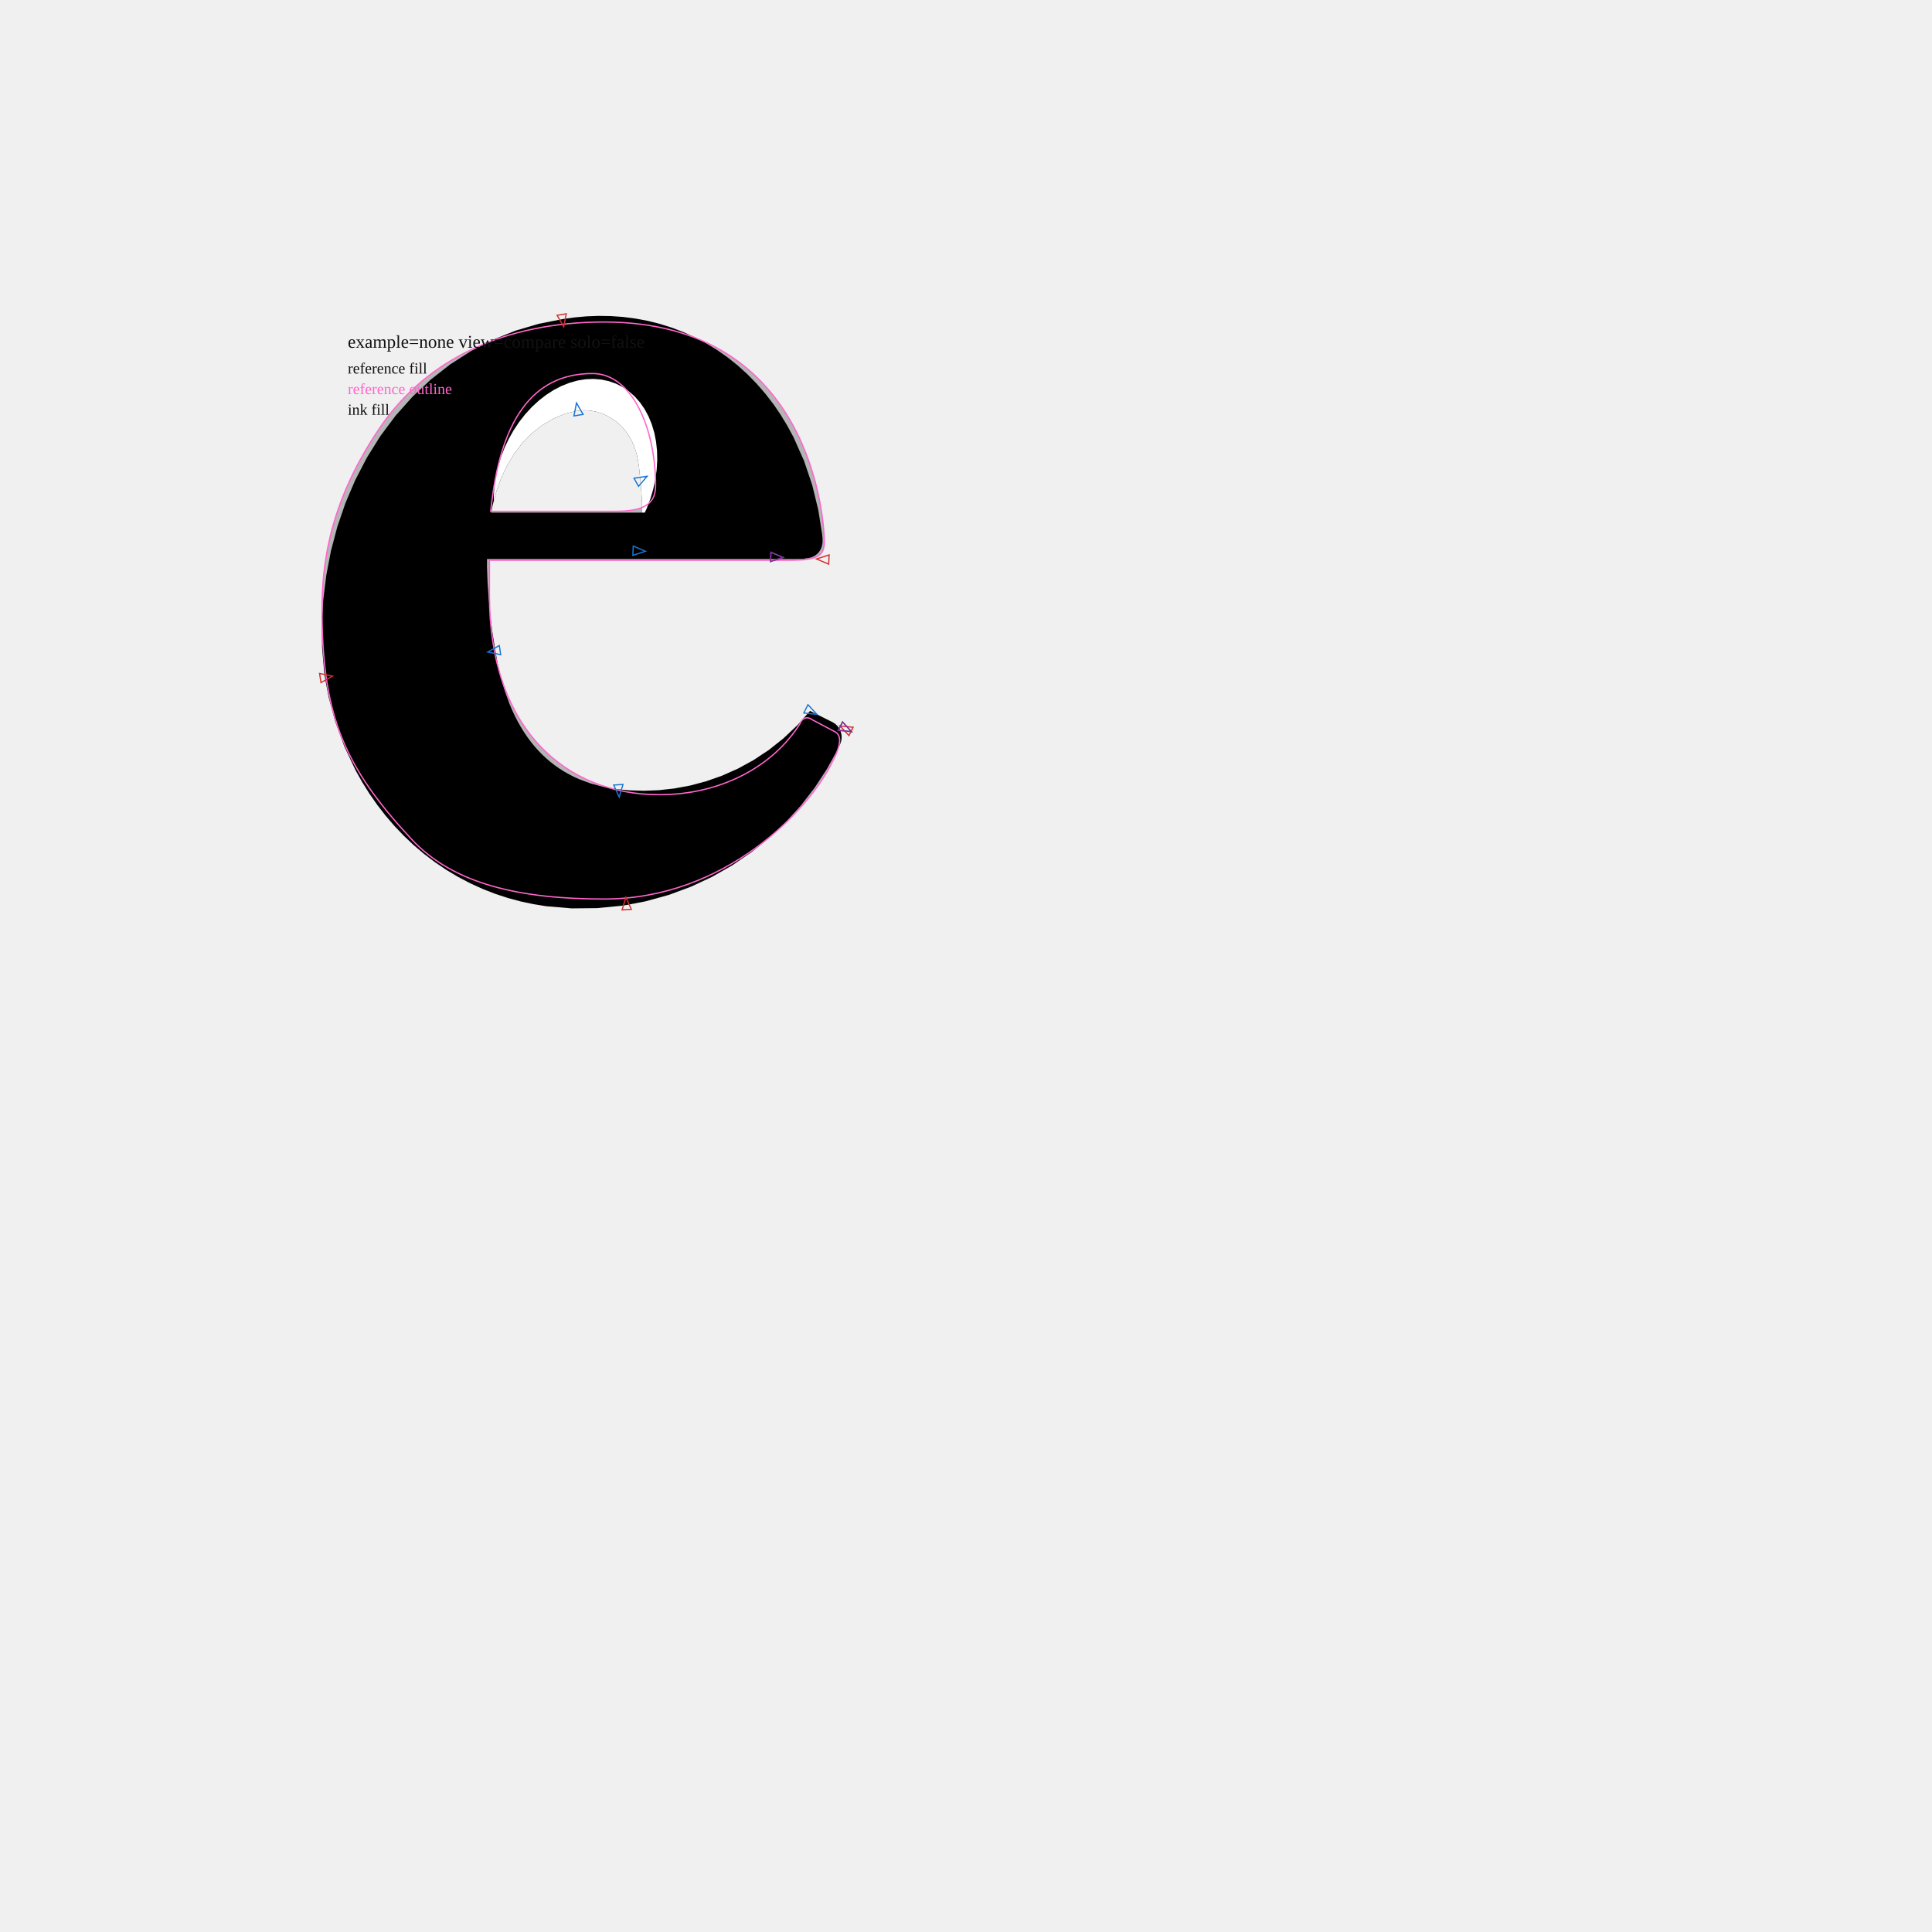
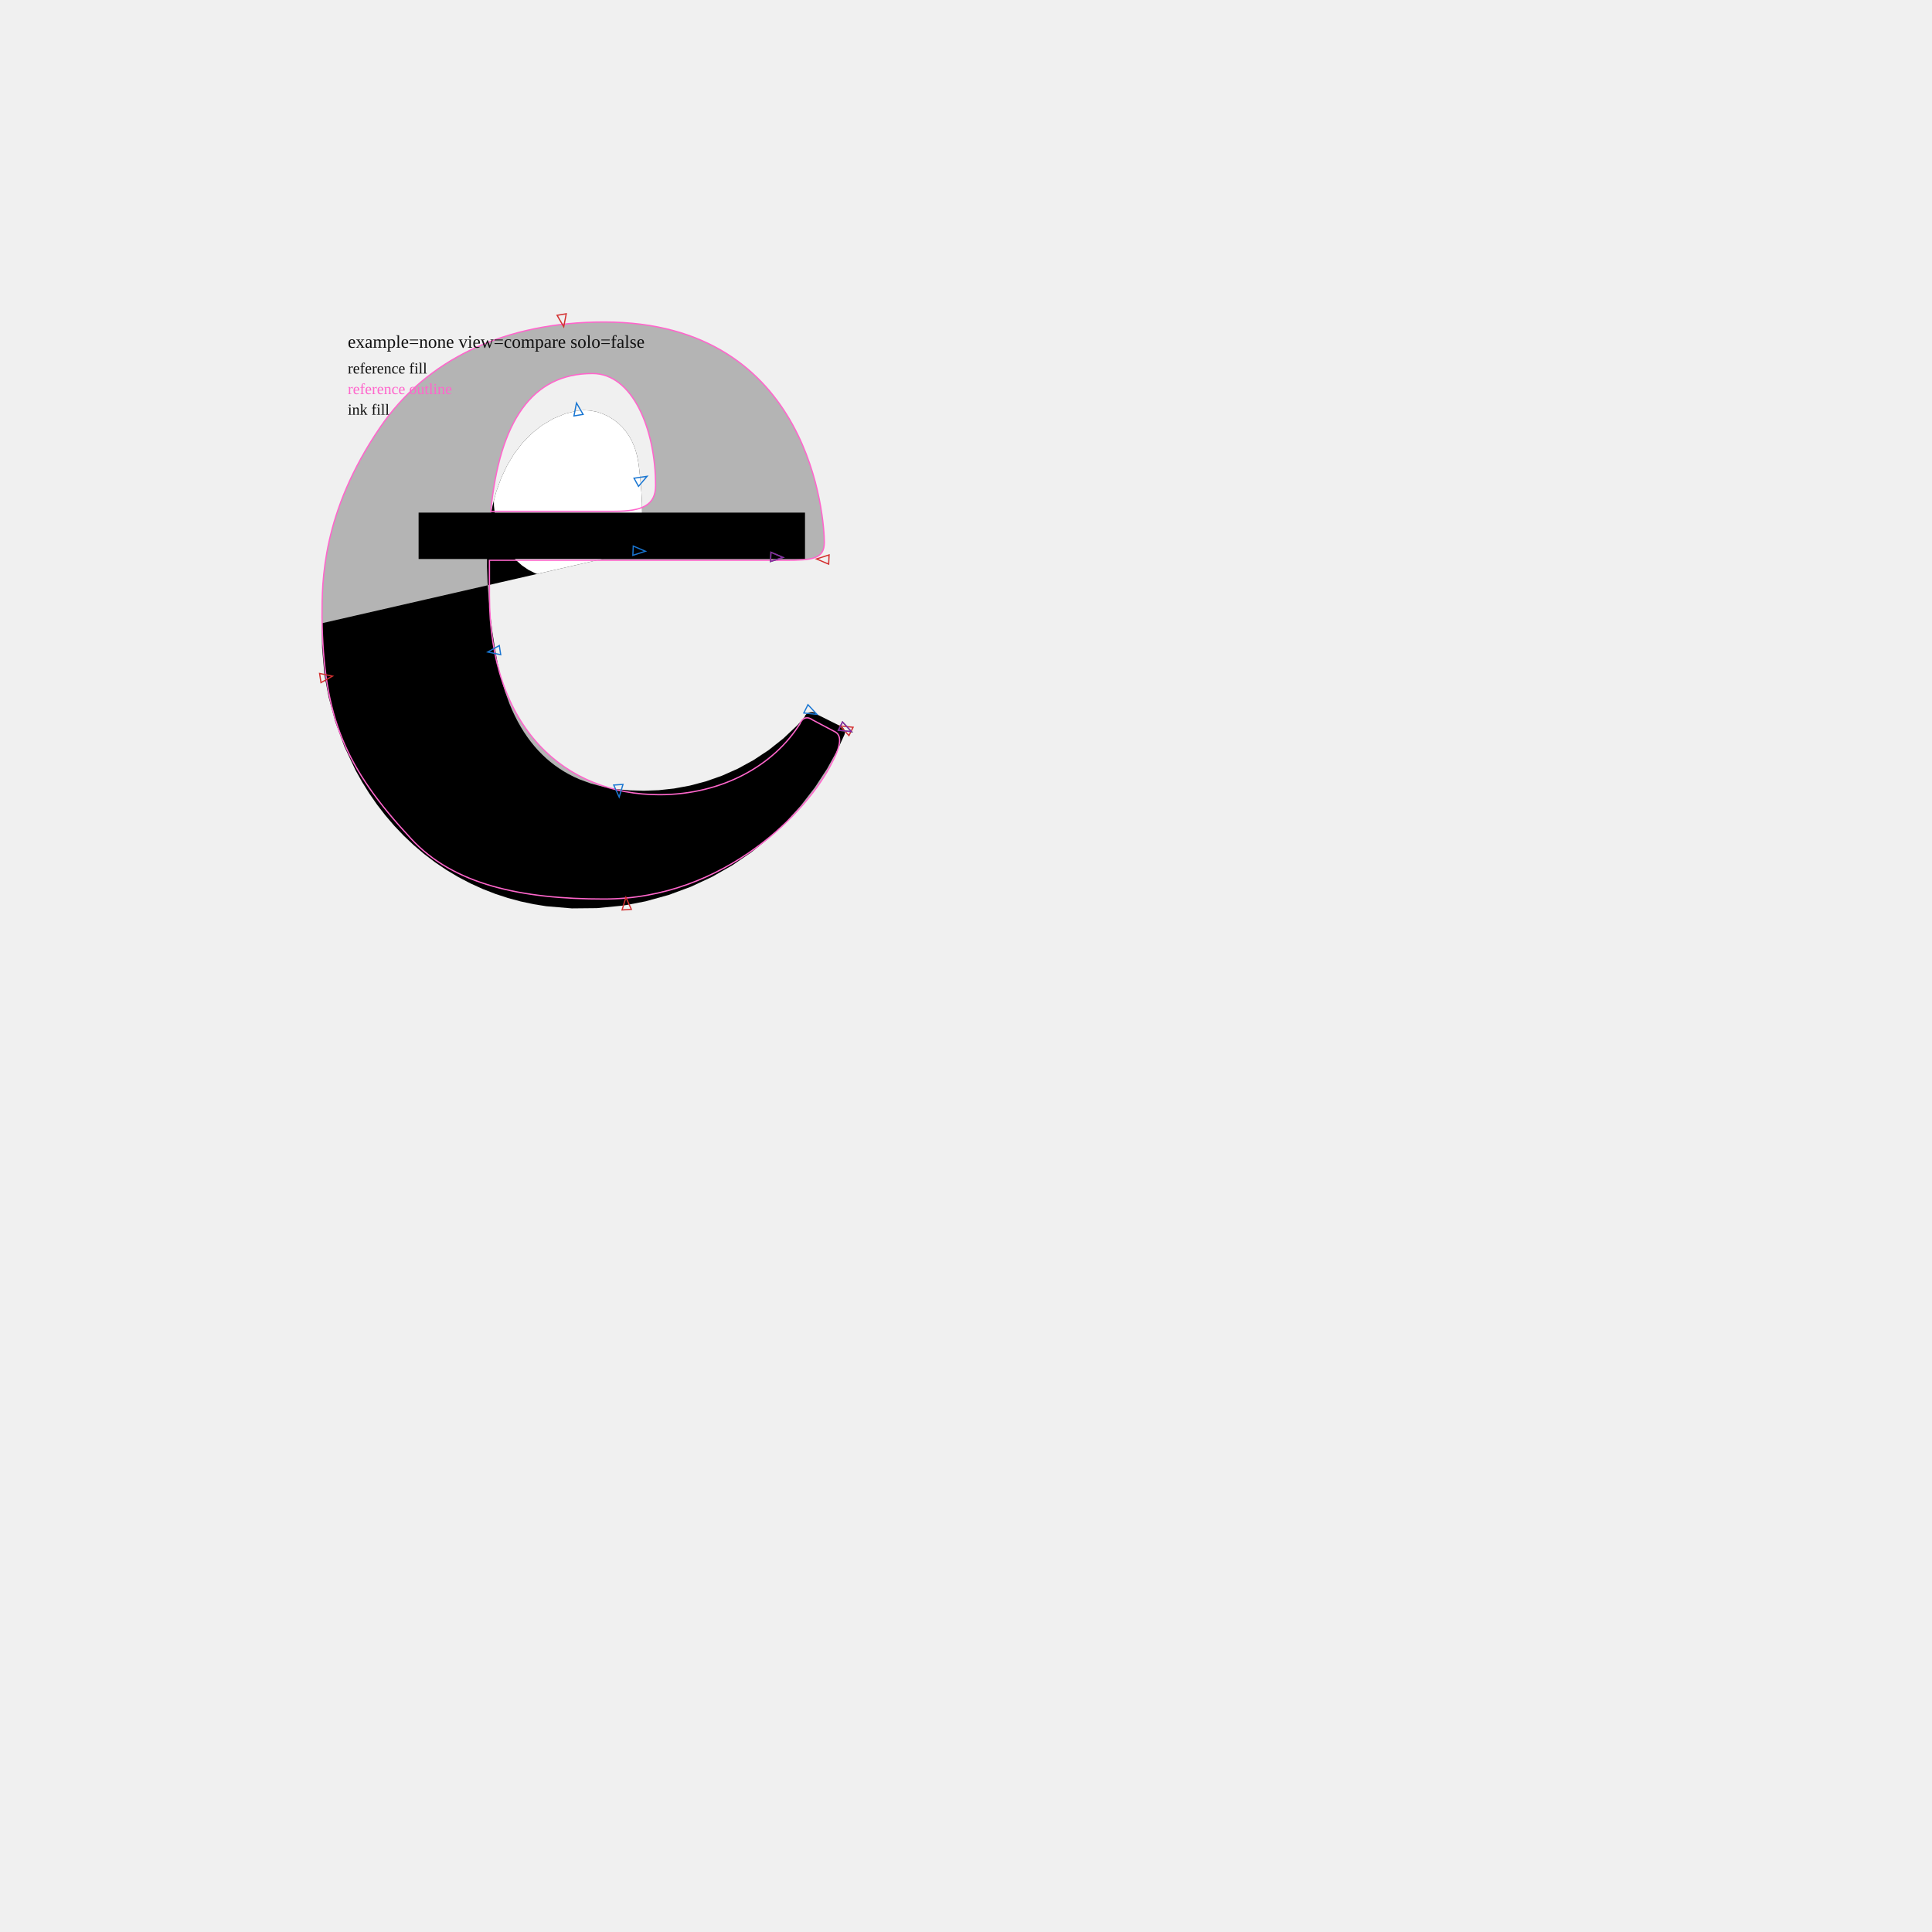
<svg xmlns="http://www.w3.org/2000/svg" width="1600" height="1600" viewBox="-250 -250 1500 1500">
  <g id="reference-fill" opacity="0.25" transform="matrix(1 0 -0 1 0 0)">
    <g transform="matrix(1,0,0,1,-30,14)">
      <path d="M160,171L389,171C411,171 420,170 420,157C420,141 411,-14 249,-14C172,-14 111,15 75,68C30,134 30,187 30,215C31,293 48,332 99,387C132,423 185,434 249,434C343,434 408,365 426,328C435,311 432,306 428,304L411,295C407,292 403,293 401,298C381,330 341,353 292,353C219,353 160,302 160,198L160,171ZM257,133L161,133C168,63 193,26 240,26C271,26 289,69 289,113C289,128 279,133 257,133Z" style="fill-rule:nonzero;" />
    </g>
  </g>
  <g id="stroke-ink">
-     <path id="ink-shape" d="M -0.099 233.897 L 0.069 252.845 L 1.708 272.024 L 2.228 275.877 L 5.153 291.284 L 10.344 310.493 L 17.301 329.495 L 26.077 348.086 L 31.159 357.154 L 36.704 366.026 L 42.712 374.668 L 49.177 383.04 L 56.088 391.105 L 63.432 398.822 L 71.189 406.153 L 79.334 413.061 L 87.838 419.509 L 96.669 425.468 L 105.787 430.911 L 115.15 435.815 L 124.718 440.168 L 134.446 443.962 L 144.291 447.193 L 154.214 449.868 L 164.175 451.997 L 174.141 453.593 L 193.964 455.27 L 213.489 455.076 L 232.584 453.209 L 236.344 452.653 L 251.164 449.796 L 269.14 444.841 L 286.428 438.449 L 302.956 430.721 L 318.657 421.754 L 333.467 411.636 L 347.323 400.456 L 360.166 388.303 L 371.943 375.268 L 382.603 361.446 L 392.105 346.937 L 400.418 331.841 L 402.362 327.578 L 403.164 325.202 L 403.474 322.759 L 403.316 320.321 L 402.716 317.959 L 401.699 315.745 L 400.29 313.749 L 398.514 312.043 L 396.397 310.699 L 378.9 301.95 L 368.927 313.184 L 358.186 323.332 L 346.818 332.341 L 334.966 340.179 L 322.776 346.837 L 310.389 352.328 L 297.94 356.684 L 285.557 359.954 L 273.356 362.201 L 261.443 363.5 L 249.909 363.935 L 238.828 363.604 L 230.323 362.855 L 228.249 362.602 L 218.201 360.852 L 208.74 358.326 L 199.913 355.079 L 195.744 353.203 L 191.738 351.166 L 187.891 348.973 L 184.199 346.628 L 180.655 344.132 L 177.254 341.485 L 173.986 338.686 L 170.844 335.731 L 167.823 332.615 L 164.916 329.333 L 162.119 325.879 L 159.431 322.248 L 156.85 318.435 L 154.377 314.437 L 152.016 310.252 L 149.767 305.88 L 147.637 301.324 L 145.627 296.585 L 141.985 286.584 L 138.869 275.929 L 136.298 264.684 L 134.64 255.309 L 134.22 252.927 L 132.305 240.746 L 130.713 228.149 L 129.458 215.17 L 128.542 202.213 L 128.095 189.797 L 128.194 177.592 L 128.902 165.636 L 130.282 153.976 L 132.395 142.663 L 135.295 131.763 L 139.028 121.355 L 143.632 111.525 L 149.126 102.375 L 155.512 94.018 L 162.764 86.581 L 170.823 80.201 L 179.585 75.019 L 188.901 71.171 L 198.573 68.775 L 203.502 68.469 L 208.397 68.795 L 213.176 69.718 L 217.767 71.197 L 222.103 73.182 L 226.13 75.617 L 229.803 78.439 L 233.088 81.583 L 235.968 84.982 L 238.436 88.571 L 240.501 92.287 L 242.185 96.075 L 243.521 99.887 L 244.554 103.686 L 245.334 107.446 L 245.919 111.154 L 246.366 114.806 L 246.734 118.412 L 247.08 121.986 L 247.151 122.699 L 247.429 125.564 L 247.749 129.204 L 248.033 132.936 L 248.437 140.766 L 248.505 149.17 L 248.074 158.17 L 246.987 167.719 L 245.096 177.725 L 374.129 183.537 L 377.381 183.377 L 380.318 182.624 L 382.893 181.328 L 385.058 179.539 L 386.763 177.309 L 387.961 174.687 L 388.603 171.723 L 388.641 168.468 L 388.358 165.052 L 385.289 145.808 L 380.626 126.659 L 374.255 107.794 L 366.075 89.453 L 361.284 80.566 L 356.02 71.92 L 351.469 65.207 L 350.285 63.56 L 344.086 55.528 L 337.436 47.869 L 330.353 40.625 L 322.863 33.837 L 314.997 27.541 L 306.789 21.768 L 298.28 16.543 L 289.51 11.885 L 280.523 7.805 L 271.36 4.309 L 262.062 1.395 L 252.666 -0.941 L 243.208 -2.71 L 233.719 -3.925 L 224.228 -4.599 L 214.759 -4.751 L 205.334 -4.397 L 195.97 -3.553 L 186.685 -2.237 L 168.293 1.381 L 150.26 6.719 L 132.702 13.768 L 115.756 22.507 L 99.574 32.884 L 84.307 44.814 L 70.098 58.174 L 57.068 72.816 L 45.309 88.566 L 34.885 105.246 L 25.831 122.674 L 18.16 140.679 L 11.865 159.107 L 6.931 177.81 L 3.334 196.66 L 1.036 215.254 L -0.099 233.897 Z" fill="black" stroke="none" fill-rule="nonzero" />
+     <path id="ink-shape" d="M -0.099 233.897 L 0.069 252.845 L 1.708 272.024 L 2.228 275.877 L 5.153 291.284 L 10.344 310.493 L 17.301 329.495 L 26.077 348.086 L 31.159 357.154 L 36.704 366.026 L 42.712 374.668 L 49.177 383.04 L 56.088 391.105 L 63.432 398.822 L 71.189 406.153 L 79.334 413.061 L 87.838 419.509 L 96.669 425.468 L 105.787 430.911 L 115.15 435.815 L 124.718 440.168 L 134.446 443.962 L 144.291 447.193 L 154.214 449.868 L 164.175 451.997 L 174.141 453.593 L 193.964 455.27 L 213.489 455.076 L 232.584 453.209 L 236.344 452.653 L 251.164 449.796 L 269.14 444.841 L 286.428 438.449 L 302.956 430.721 L 318.657 421.754 L 333.467 411.636 L 347.323 400.456 L 360.166 388.303 L 371.943 375.268 L 382.603 361.446 L 392.105 346.937 L 400.418 331.841 L 405.372 320.976 L 405.787 319.971 L 405.971 318.936 L 405.936 317.904 L 405.694 316.907 L 405.256 315.98 L 404.634 315.154 L 403.841 314.465 L 402.887 313.943 L 384.732 304.866 L 383.624 303.768 L 382.237 303.098 L 380.689 302.835 L 379.094 302.955 L 377.569 303.436 L 376.23 304.257 L 375.192 305.394 L 374.572 306.826 L 368.927 313.184 L 358.186 323.332 L 346.818 332.341 L 334.966 340.179 L 322.776 346.837 L 310.389 352.328 L 297.94 356.684 L 285.557 359.954 L 273.356 362.201 L 261.443 363.5 L 249.909 363.935 L 238.828 363.604 L 230.323 362.855 L 228.249 362.602 L 218.201 360.852 L 208.74 358.326 L 199.913 355.079 L 195.744 353.203 L 191.738 351.166 L 187.891 348.973 L 184.199 346.628 L 180.655 344.132 L 177.254 341.485 L 173.986 338.686 L 170.844 335.731 L 167.823 332.615 L 164.916 329.333 L 162.119 325.879 L 159.431 322.248 L 156.85 318.435 L 154.377 314.437 L 152.016 310.252 L 149.767 305.88 L 147.637 301.324 L 145.627 296.585 L 141.985 286.584 L 138.869 275.929 L 136.298 264.684 L 134.64 255.309 L 134.22 252.927 L 132.305 240.746 L 130.713 228.149 L 129.458 215.17 L 128.542 202.213 L 128.095 189.797 L 128.194 177.592 L 128.902 165.636 L 130.282 153.976 L 132.395 142.663 L 135.295 131.763 L 139.028 121.355 L 143.632 111.525 L 149.126 102.375 L 155.512 94.018 L 162.764 86.581 L 170.823 80.201 L 179.585 75.019 L 188.901 71.171 L 198.573 68.775 L 203.502 68.469 L 208.397 68.795 L 213.176 69.718 L 217.767 71.197 L 222.103 73.182 L 226.13 75.617 L 229.803 78.439 L 233.088 81.583 L 235.968 84.982 L 238.436 88.571 L 240.501 92.287 L 242.185 96.075 L 243.521 99.887 L 244.554 103.686 L 245.334 107.446 L 245.919 111.154 L 246.366 114.806 L 246.734 118.412 L 247.08 121.986 L 247.151 122.699 L 247.429 125.564 L 247.749 129.204 L 248.033 132.936 L 248.437 140.766 L 248.505 149.17 L 248.074 158.17 L 246.987 167.719 L 245.096 177.725 L -0.099 233.897 Z" fill="black" stroke="none" fill-rule="nonzero" />
    <defs>
      <clipPath id="clip-ink">
        <use href="#ink-shape" />
      </clipPath>
    </defs>
    <path id="counter-shape" d="M 141.608 97.972 L 144.942 90.869 L 148.776 84.061 L 153.073 77.613 L 157.792 71.587 L 162.886 66.041 L 168.307 61.029 L 174.002 56.598 L 179.918 52.793 L 185.996 49.648 L 192.178 47.196 L 198.405 45.458 L 204.617 44.452 L 210.754 44.188 L 216.757 44.667 L 222.567 45.887 L 228.13 47.834 L 233.391 50.49 L 238.3 53.829 L 242.81 57.82 L 246.877 62.423 L 250.461 67.596 L 253.529 73.286 L 256.051 79.441 L 258.003 86 L 259.365 92.9 L 260.125 100.076 L 260.276 107.457 L 259.815 114.974 L 258.747 122.552 L 257.084 130.12 L 254.839 137.605 L 252.037 144.934 L 248.702 152.037 L 244.868 158.845 L 240.571 165.294 L 235.853 171.32 L 230.758 176.865 L 225.338 181.877 L 219.642 186.308 L 213.727 190.113 L 207.648 193.258 L 201.466 195.711 L 195.239 197.448 L 189.027 198.454 L 182.89 198.719 L 176.887 198.239 L 171.077 197.019 L 165.514 195.072 L 160.253 192.416 L 155.344 189.077 L 150.834 185.086 L 146.768 180.483 L 143.183 175.311 L 140.115 169.62 L 137.593 163.465 L 135.642 156.906 L 134.279 150.006 L 133.519 142.83 L 133.369 135.449 L 133.829 127.932 L 134.897 120.354 L 136.561 112.786 L 138.805 105.301 L 141.608 97.972 Z" fill="white" stroke="none" clip-path="url(#clip-ink)" />
    <path id="stroke-ink-e-cross" d="M 75 148 L 75 184 L 79.762 184 L 84.524 184 L 89.286 184 L 94.048 184 L 98.809 184 L 103.571 184 L 108.333 184 L 113.095 184 L 117.857 184 L 122.619 184 L 127.381 184 L 132.143 184 L 136.905 184 L 141.667 184 L 146.429 184 L 151.19 184 L 155.952 184 L 160.714 184 L 165.476 184 L 170.238 184 L 175 184 L 179.762 184 L 184.524 184 L 189.286 184 L 194.048 184 L 198.81 184 L 203.571 184 L 208.333 184 L 213.095 184 L 217.857 184 L 222.619 184 L 227.381 184 L 232.143 184 L 236.905 184 L 241.667 184 L 246.429 184 L 251.19 184 L 255.952 184 L 260.714 184 L 265.476 184 L 270.238 184 L 275 184 L 279.762 184 L 284.524 184 L 289.286 184 L 294.048 184 L 298.81 184 L 303.571 184 L 308.333 184 L 313.095 184 L 317.857 184 L 322.619 184 L 327.381 184 L 332.143 184 L 336.905 184 L 341.667 184 L 346.429 184 L 351.19 184 L 355.952 184 L 360.714 184 L 365.476 184 L 370.238 184 L 375 184 L 375 148 L 370.238 148 L 365.476 148 L 360.714 148 L 355.952 148 L 351.19 148 L 346.429 148 L 341.667 148 L 336.905 148 L 332.143 148 L 327.381 148 L 322.619 148 L 317.857 148 L 313.095 148 L 308.333 148 L 303.571 148 L 298.81 148 L 294.048 148 L 289.286 148 L 284.524 148 L 279.762 148 L 275 148 L 270.238 148 L 265.476 148 L 260.714 148 L 255.952 148 L 251.19 148 L 246.429 148 L 241.667 148 L 236.905 148 L 232.143 148 L 227.381 148 L 222.619 148 L 217.857 148 L 213.095 148 L 208.333 148 L 203.571 148 L 198.81 148 L 194.048 148 L 189.286 148 L 184.524 148 L 179.762 148 L 175 148 L 170.238 148 L 165.476 148 L 160.714 148 L 155.952 148 L 151.19 148 L 146.429 148 L 141.667 148 L 136.905 148 L 132.143 148 L 127.381 148 L 122.619 148 L 117.857 148 L 113.095 148 L 108.333 148 L 103.571 148 L 98.809 148 L 94.048 148 L 89.286 148 L 84.524 148 L 79.762 148 L 75 148 Z" fill="black" stroke="none" data-stroke-id="e-cross" />
  </g>
  <g id="reference-outline" transform="matrix(1 0 -0 1 0 0)" style="fill:none;stroke:#ff66cc;stroke-width:1;vector-effect:non-scaling-stroke">
    <g transform="matrix(1,0,0,1,-30,14)">
      <path d="M160,171L389,171C411,171 420,170 420,157C420,141 411,-14 249,-14C172,-14 111,15 75,68C30,134 30,187 30,215C31,293 48,332 99,387C132,423 185,434 249,434C343,434 408,365 426,328C435,311 432,306 428,304L411,295C407,292 403,293 401,298C381,330 341,353 292,353C219,353 160,302 160,198L160,171ZM257,133L161,133C168,63 193,26 240,26C271,26 289,69 289,113C289,128 279,133 257,133Z" style="fill-rule:nonzero;" />
    </g>
  </g>
  <g id="debug-overlays">
    <g id="debug-keyframes">
      <polygon points="383.955,183.98 393.708,180.816 393.384,188.008" fill="none" stroke="#d32f2f" stroke-width="1.0" vector-effect="non-scaling-stroke" />
      <polygon points="187.676,3.681 182.54,-5.193 189.641,-6.382" fill="none" stroke="#d32f2f" stroke-width="1.0" vector-effect="non-scaling-stroke" />
      <polygon points="8.156,274.956 -0.777,279.987 -1.882,272.872" fill="none" stroke="#d32f2f" stroke-width="1.0" vector-effect="non-scaling-stroke" />
      <polygon points="235.942,446.666 240.176,456.004 232.993,456.486" fill="none" stroke="#d32f2f" stroke-width="1.0" vector-effect="non-scaling-stroke" />
      <polygon points="402.155,313.578 412.352,314.651 409.132,321.091" fill="none" stroke="#d32f2f" stroke-width="1.0" vector-effect="non-scaling-stroke" />
      <polygon points="251.09,177.995 241.338,181.159 241.662,173.967" fill="none" stroke="#1976d2" stroke-width="1.0" vector-effect="non-scaling-stroke" />
      <polygon points="252.405,119.802 245.735,127.589 242.26,121.283" fill="none" stroke="#1976d2" stroke-width="1.0" vector-effect="non-scaling-stroke" />
      <polygon points="197.583,62.858 202.718,71.731 195.617,72.92" fill="none" stroke="#1976d2" stroke-width="1.0" vector-effect="non-scaling-stroke" />
      <polygon points="128.711,256.23 137.644,251.199 138.75,258.313" fill="none" stroke="#1976d2" stroke-width="1.0" vector-effect="non-scaling-stroke" />
      <polygon points="230.725,368.841 226.49,359.503 233.674,359.022" fill="none" stroke="#1976d2" stroke-width="1.0" vector-effect="non-scaling-stroke" />
      <polygon points="384.267,304.633 374.07,303.56 377.29,297.12" fill="none" stroke="#1976d2" stroke-width="1.0" vector-effect="non-scaling-stroke" />
      <polygon points="357.982,182.81 348.229,185.974 348.553,178.782" fill="none" stroke="#388e3c" stroke-width="1.0" vector-effect="non-scaling-stroke" />
      <polygon points="411.1,318.05 400.903,316.976 404.123,310.537" fill="none" stroke="#388e3c" stroke-width="1.0" vector-effect="non-scaling-stroke" />
      <polygon points="357.982,182.81 348.229,185.974 348.553,178.782" fill="none" stroke="#8e24aa" stroke-width="1.0" vector-effect="non-scaling-stroke" />
      <polygon points="411.1,318.05 400.903,316.976 404.123,310.537" fill="none" stroke="#8e24aa" stroke-width="1.0" vector-effect="non-scaling-stroke" />
    </g>
  </g>
  <text x="20" y="20" font-size="14" fill="#111">example=none view=compare solo=false</text>
  <g id="debug-legend">
    <text x="20" y="40" font-size="12" fill="#111">reference fill</text>
    <text x="20" y="56" font-size="12" fill="#ff66cc">reference outline</text>
    <text x="20" y="72" font-size="12" fill="#111">ink fill</text>
  </g>
</svg>
